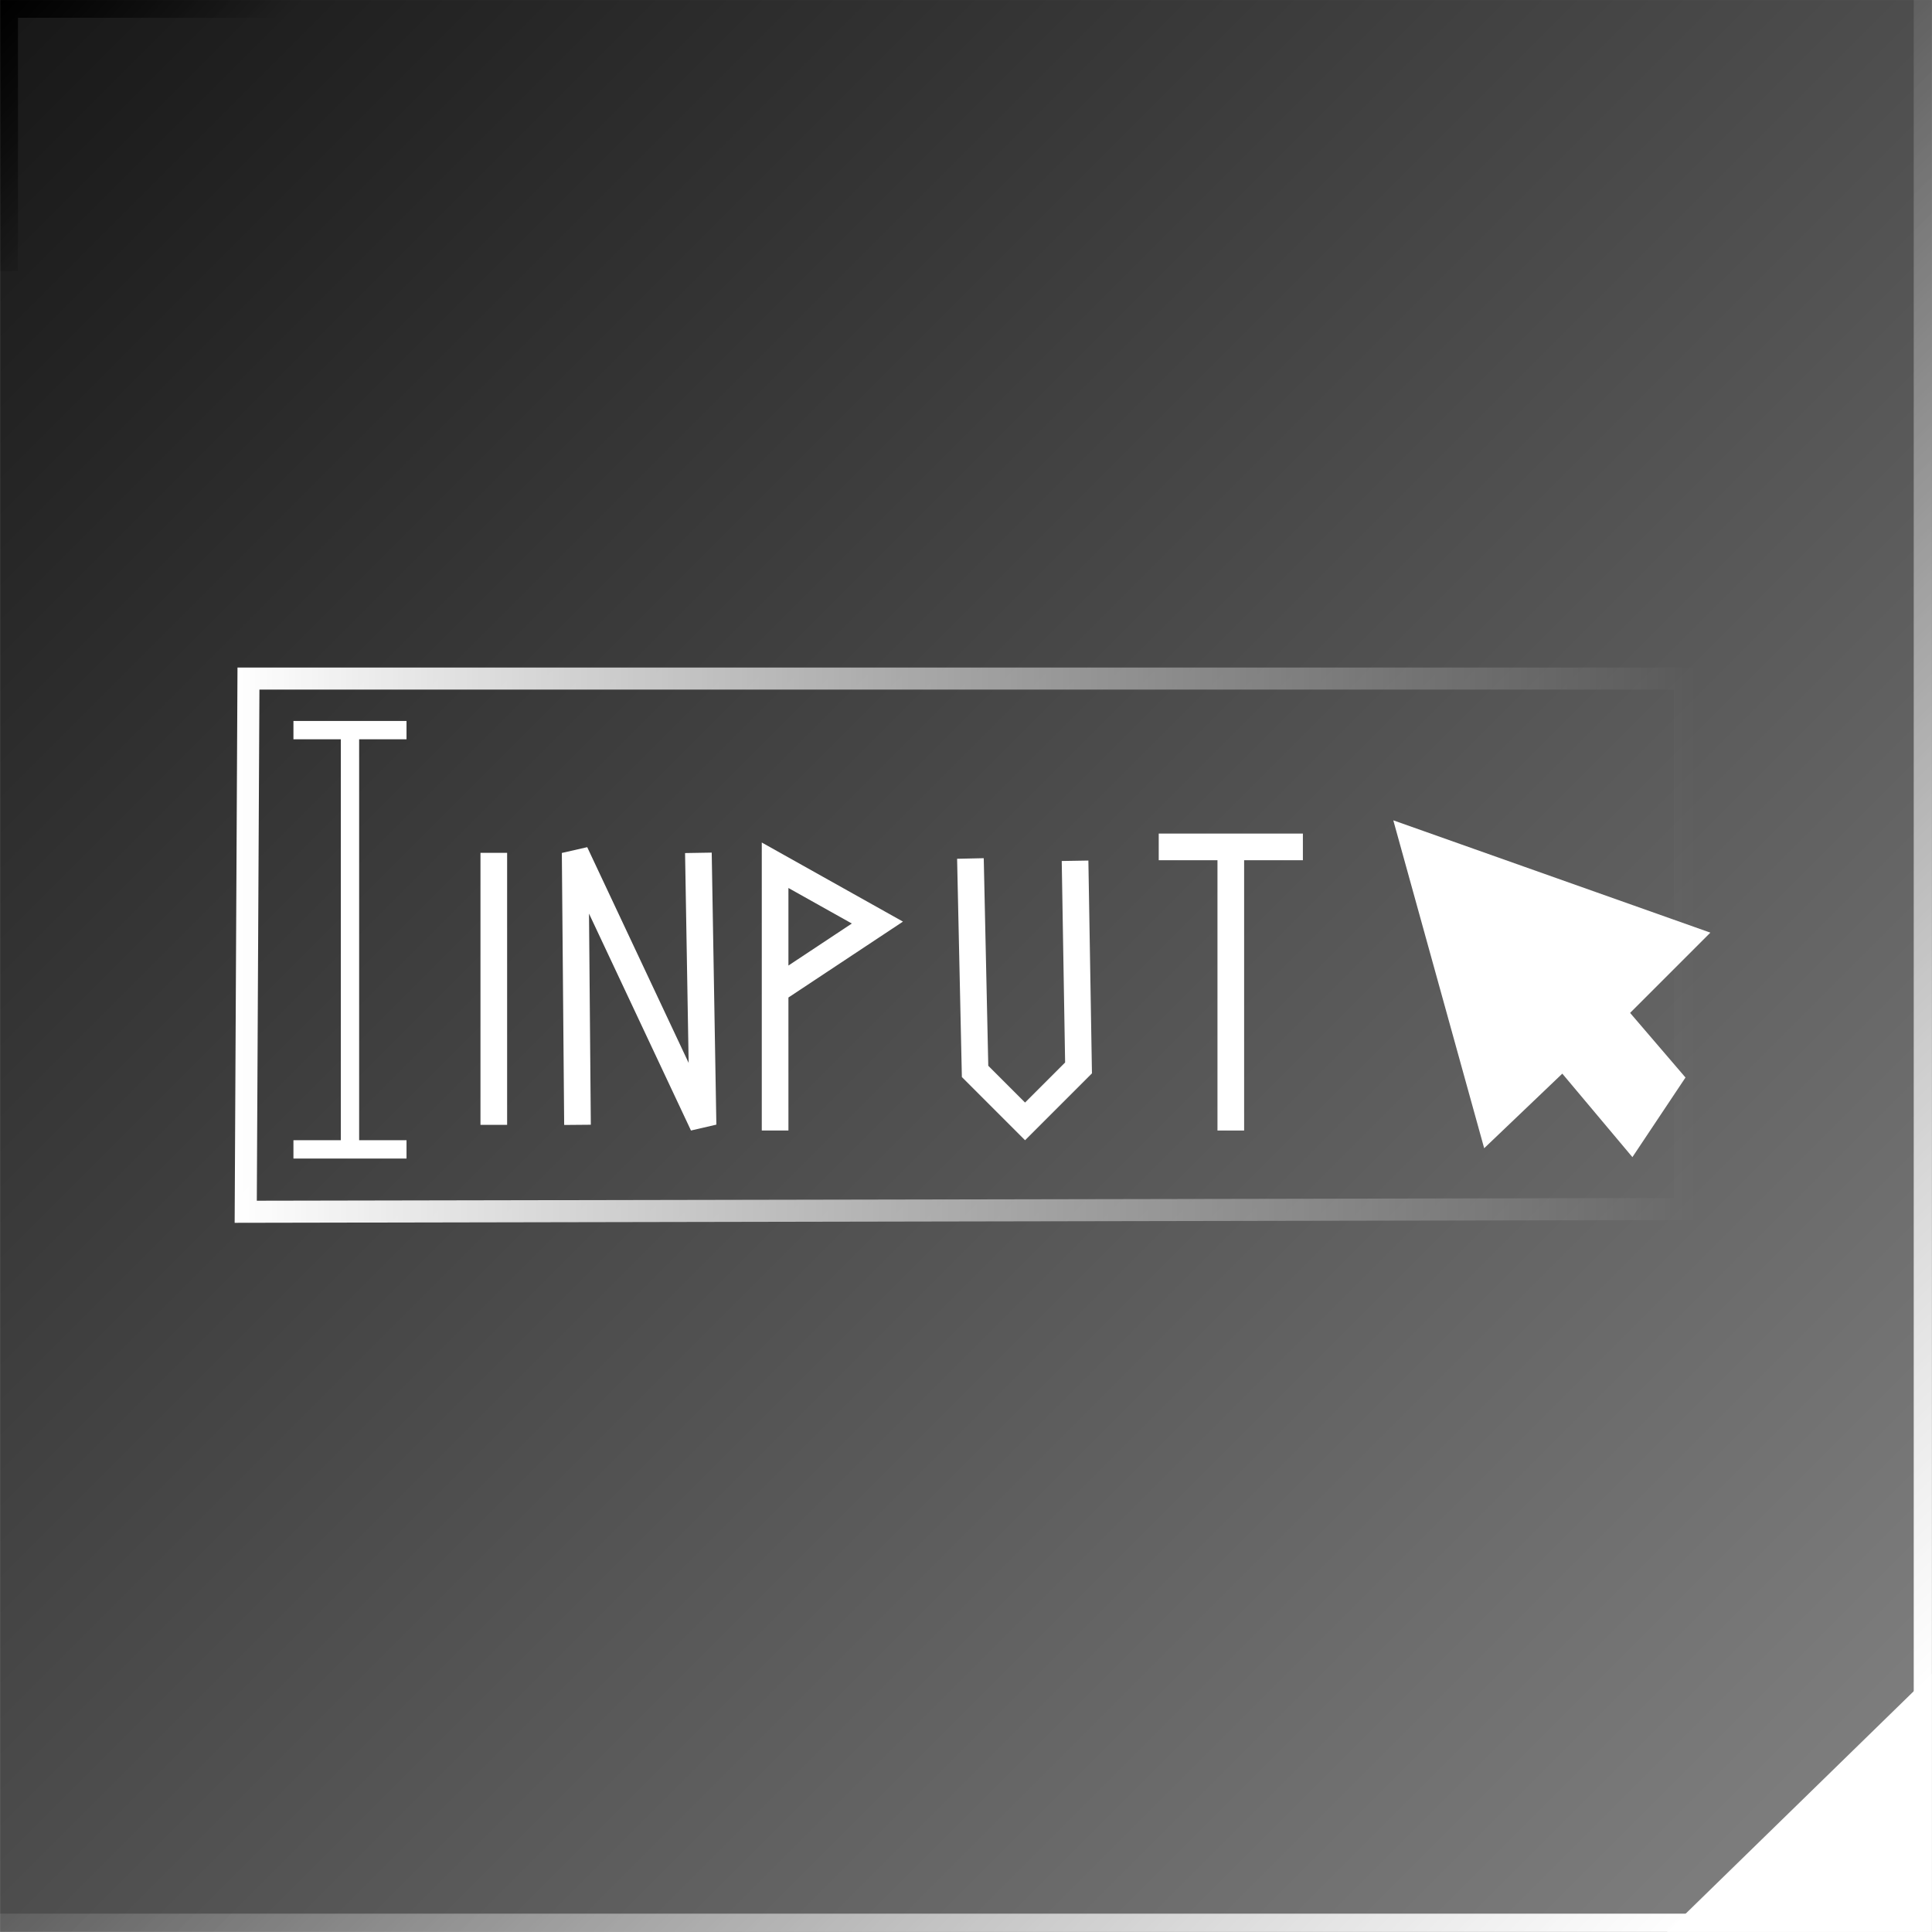
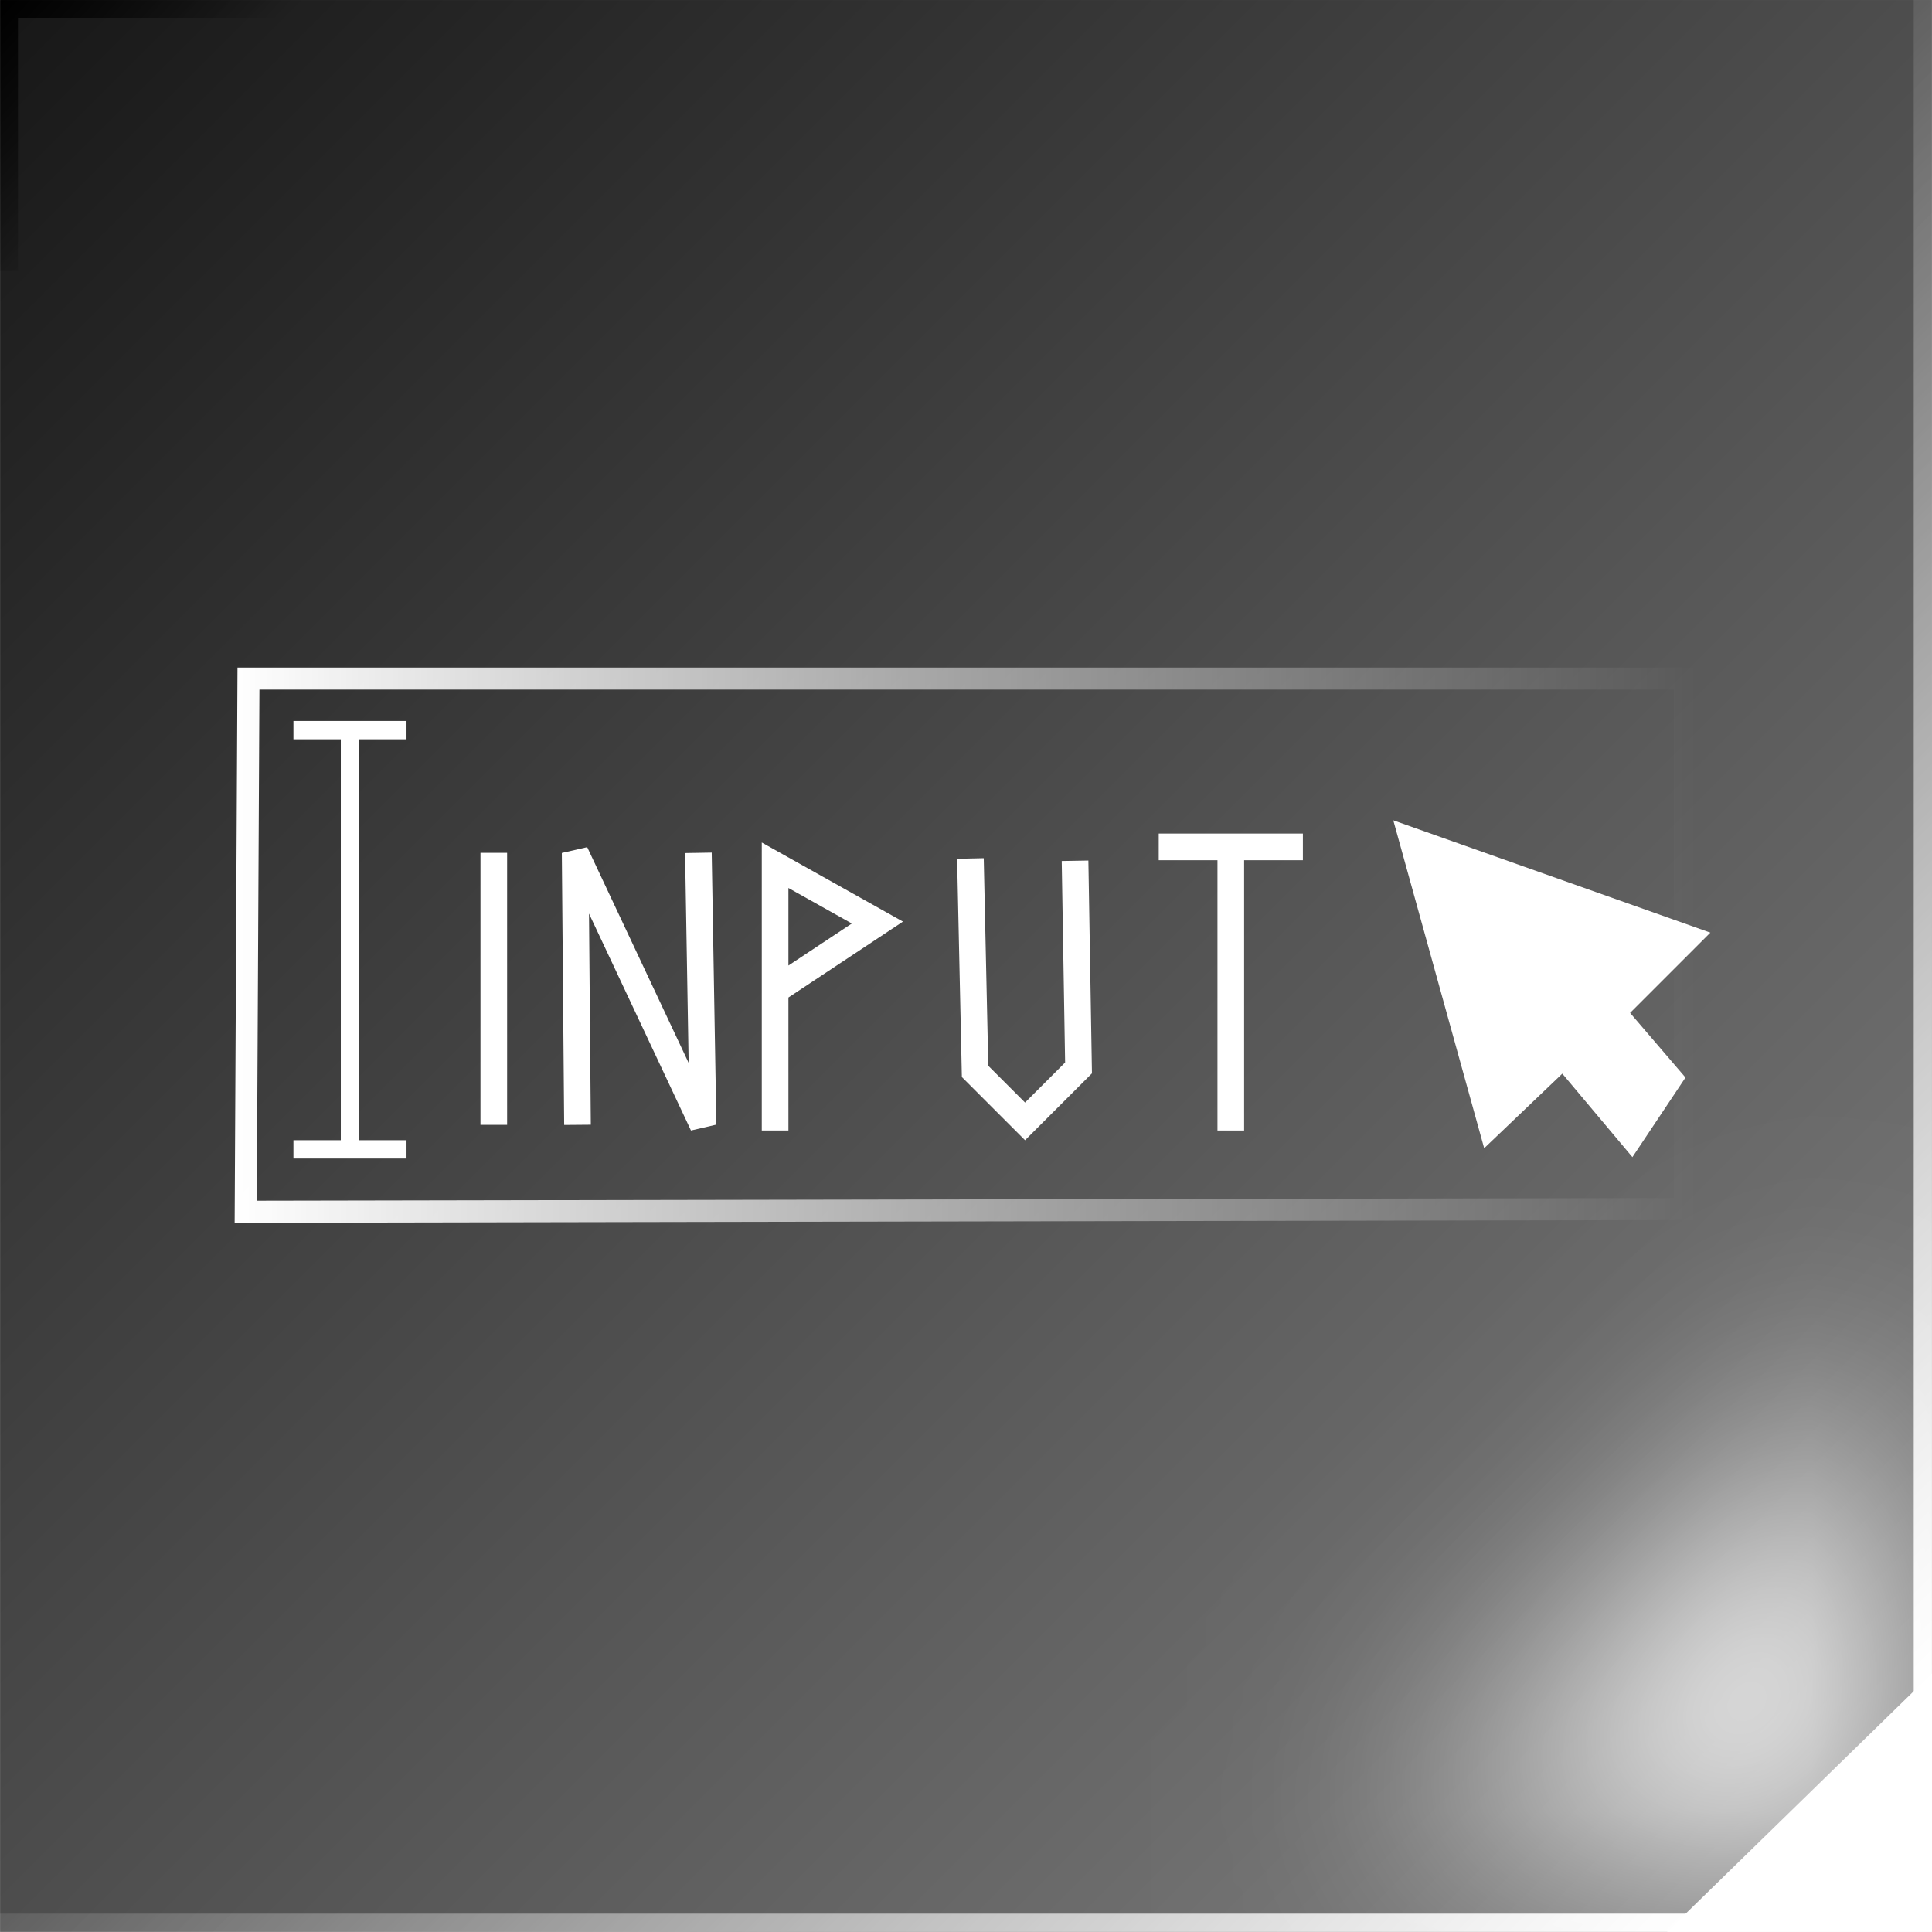
<svg xmlns="http://www.w3.org/2000/svg" xmlns:xlink="http://www.w3.org/1999/xlink" width="300.017" height="300.007" viewBox="0 0 79.379 79.377" version="1.1" id="svg5">
  <defs id="defs2">
    <linearGradient id="linearGradient34647">
      <stop style="stop-color:#000000;stop-opacity:1;" offset="0" id="stop34643" />
      <stop style="stop-color:#000000;stop-opacity:0;" offset="1" id="stop34645" />
    </linearGradient>
    <linearGradient id="linearGradient30506">
      <stop style="stop-color:#ffffff;stop-opacity:1;" offset="0" id="stop30502" />
      <stop style="stop-color:#ffffff;stop-opacity:0;" offset="1" id="stop30504" />
    </linearGradient>
    <linearGradient id="linearGradient5910">
      <stop style="stop-color:#ffffff;stop-opacity:0;" offset="0" id="stop5906" />
      <stop style="stop-color:#ffffff;stop-opacity:1;" offset="1" id="stop5908" />
    </linearGradient>
    <linearGradient id="linearGradient5873">
      <stop style="stop-color:#171717;stop-opacity:1;" offset="0" id="stop5869" />
      <stop style="stop-color:#848484;stop-opacity:1;" offset="1" id="stop5871" />
    </linearGradient>
-     <linearGradient id="linearGradient1636">
-       <stop style="stop-color:#464646;stop-opacity:1;" offset="0" id="stop1632" />
-       <stop style="stop-color:#6a6a6a;stop-opacity:1;" offset="1" id="stop1634" />
-     </linearGradient>
-     <linearGradient xlink:href="#linearGradient1636" id="linearGradient4391" gradientUnits="userSpaceOnUse" x1="0" y1="0" x2="79.375" y2="79.375" gradientTransform="translate(79.37279)" />
-     <linearGradient xlink:href="#linearGradient1636" id="linearGradient4399" gradientUnits="userSpaceOnUse" gradientTransform="translate(158.7456)" x1="0" y1="0" x2="79.375" y2="79.375" />
-     <linearGradient xlink:href="#linearGradient1636" id="linearGradient4407" gradientUnits="userSpaceOnUse" gradientTransform="translate(238.1184)" x1="0" y1="0" x2="79.375" y2="79.375" />
-     <linearGradient xlink:href="#linearGradient5910" id="linearGradient6646" gradientUnits="userSpaceOnUse" x1="35.209" y1="114.701" x2="74.207" y2="153.699" gradientTransform="translate(79.37102)" />
-     <linearGradient xlink:href="#linearGradient5873" id="linearGradient6648" gradientUnits="userSpaceOnUse" gradientTransform="translate(79.37102,79.375)" x1="0" y1="0" x2="79.375" y2="79.375" />
    <linearGradient xlink:href="#linearGradient5910" id="linearGradient6656" gradientUnits="userSpaceOnUse" gradientTransform="translate(158.742)" x1="35.209" y1="114.701" x2="74.207" y2="153.699" />
    <linearGradient xlink:href="#linearGradient5873" id="linearGradient6658" gradientUnits="userSpaceOnUse" gradientTransform="translate(158.742,79.375)" x1="0" y1="0" x2="79.375" y2="79.375" />
-     <linearGradient xlink:href="#linearGradient5910" id="linearGradient6666" gradientUnits="userSpaceOnUse" gradientTransform="translate(238.1184)" x1="35.209" y1="114.701" x2="74.207" y2="153.699" />
-     <linearGradient xlink:href="#linearGradient5873" id="linearGradient6668" gradientUnits="userSpaceOnUse" gradientTransform="translate(238.1184,79.375)" x1="0" y1="0" x2="79.375" y2="79.375" />
    <linearGradient xlink:href="#linearGradient30506" id="linearGradient30508" x1="168.381" y1="118.209" x2="228.417" y2="118.209" gradientUnits="userSpaceOnUse" />
    <linearGradient xlink:href="#linearGradient34647" id="linearGradient34657" gradientUnits="userSpaceOnUse" gradientTransform="translate(158.7221,0.001326)" x1="-0.002" y1="79.375" x2="6.598" y2="85.445" />
+     <filter style="color-interpolation-filters:sRGB" id="filter940" x="-0.746" y="-0.761" width="2.435" height="2.468">
+       <feGaussianBlur stdDeviation="2.595" id="feGaussianBlur942" />
+     </filter>
  </defs>
  <g id="layer1" transform="translate(-158.7398,-79.37456)">
-     <path style="fill:url(#linearGradient4391);fill-opacity:1;stroke:none;stroke-width:0.153;stroke-linecap:round" d="M 79.373,0 H 158.748 V 79.375 H 79.373 Z" id="path4385" />
-     <path style="fill:#444444;fill-opacity:1;stroke:#444444;stroke-width:0.753;stroke-linecap:butt;stroke-dasharray:none;stroke-opacity:1" d="m 158.374,69.647 -9.588,9.352 h 9.588 z" id="path4389" />
-     <path style="fill:url(#linearGradient4399);fill-opacity:1;stroke:none;stroke-width:0.153;stroke-linecap:round" d="m 158.746,0 h 79.375 v 79.375 h -79.375 z" id="path4393" />
-     <path style="fill:#444444;fill-opacity:1;stroke:#444444;stroke-width:0.753;stroke-linecap:butt;stroke-dasharray:none;stroke-opacity:1" d="m 237.746,69.647 -9.588,9.352 h 9.588 z" id="path4397" />
-     <path style="fill:url(#linearGradient4407);fill-opacity:1;stroke:none;stroke-width:0.153;stroke-linecap:round" d="m 238.118,0 h 79.375 v 79.375 h -79.375 z" id="path4401" />
-     <path style="fill:url(#linearGradient6648);fill-opacity:1;stroke:none;stroke-width:0.153;stroke-linecap:round" d="M 79.371,79.375 H 158.746 V 158.75 H 79.371 Z" id="path6640" />
-     <path style="fill:none;fill-opacity:1;stroke:url(#linearGradient6646);stroke-width:0.749;stroke-linecap:butt;stroke-dasharray:none;stroke-opacity:1" d="M 79.369,158.375 H 158.372 V 79.375" id="path6642" />
-     <path style="fill:#ffffff;fill-opacity:1;stroke:#ffffff;stroke-width:0.753;stroke-linecap:butt;stroke-dasharray:none;stroke-opacity:1" d="m 158.372,149.022 -9.588,9.352 h 9.588 z" id="path6644" />
    <path style="fill:url(#linearGradient6658);fill-opacity:1;stroke:none;stroke-width:0.153;stroke-linecap:round" d="m 158.742,79.375 h 79.375 v 79.375 h -79.375 z" id="path6650" />
    <path style="fill:none;fill-opacity:1;stroke:url(#linearGradient6656);stroke-width:0.749;stroke-linecap:butt;stroke-dasharray:none;stroke-opacity:1" d="m 158.74,158.375 h 79.003 V 79.375" id="path6652" />
    <path style="fill:#ffffff;fill-opacity:1;stroke:#ffffff;stroke-width:0.753;stroke-linecap:butt;stroke-dasharray:none;stroke-opacity:1" d="m 237.743,149.022 -9.588,9.352 h 9.588 z" id="path6654" />
-     <path style="fill:url(#linearGradient6668);fill-opacity:1;stroke:none;stroke-width:0.153;stroke-linecap:round" d="m 238.118,79.375 h 79.375 v 79.375 h -79.375 z" id="path6660" />
-     <path style="fill:none;fill-opacity:1;stroke:url(#linearGradient6666);stroke-width:0.749;stroke-linecap:butt;stroke-dasharray:none;stroke-opacity:1" d="m 238.116,158.375 h 79.003 V 79.375" id="path6662" />
    <path style="fill:none;fill-opacity:1;stroke:url(#linearGradient30508);stroke-width:0.906;stroke-linecap:butt;stroke-dasharray:none;stroke-opacity:1" d="m 168.948,107.254 h 59.016 v 21.796 l -59.128,0.112 z" id="path30482" />
    <path style="fill:#ffffff;fill-opacity:1;stroke:#ffffff;stroke-width:0.753;stroke-linecap:butt;stroke-dasharray:none;stroke-opacity:1" d="m 170.796,109.373 h 4.646" id="path30484" />
    <path style="fill:#ffffff;fill-opacity:1;stroke:#ffffff;stroke-width:0.753;stroke-linecap:butt;stroke-dasharray:none;stroke-opacity:1" d="m 173.119,109.373 v 17.226" id="path30486" />
    <path style="fill:#ffffff;fill-opacity:1;stroke:#ffffff;stroke-width:0.753;stroke-linecap:butt;stroke-dasharray:none;stroke-opacity:1" d="m 170.796,126.599 h 4.646" id="path30488" />
    <path style="fill:#ffffff;fill-opacity:1;stroke:#ffffff;stroke-width:1.095;stroke-linecap:butt;stroke-dasharray:none;stroke-opacity:1" d="m 179.028,114.415 v 11.176" id="path30490" />
    <path style="fill:none;fill-opacity:1;stroke:#ffffff;stroke-width:1.095;stroke-linecap:butt;stroke-dasharray:none;stroke-opacity:1" d="m 182.467,125.591 -0.096,-11.176 5.254,11.176 -0.191,-11.176" id="path30492" />
    <path style="fill:none;fill-opacity:1;stroke:#ffffff;stroke-width:1.095;stroke-linecap:butt;stroke-dasharray:none;stroke-opacity:1" d="m 190.586,125.824 v -10.899 l 4.203,2.355 -4.108,2.722" id="path30494" />
    <path style="fill:none;fill-opacity:1;stroke:#ffffff;stroke-width:1.095;stroke-linecap:butt;stroke-dasharray:none;stroke-opacity:1" d="m 198.611,114.647 0.191,8.748 2.054,2.054 2.197,-2.197 -0.143,-8.511" id="path30496" />
    <path style="fill:none;fill-opacity:1;stroke:#ffffff;stroke-width:1.095;stroke-linecap:butt;stroke-dasharray:none;stroke-opacity:1" d="m 206.348,114.171 h 5.923" id="path30498" />
    <path style="fill:none;fill-opacity:1;stroke:#ffffff;stroke-width:1.095;stroke-linecap:butt;stroke-dasharray:none;stroke-opacity:1" d="m 209.309,114.171 v 11.653" id="path30500" />
    <path style="fill:#ffffff;fill-opacity:1;stroke:#ffffff;stroke-width:1.501;stroke-linecap:butt;stroke-dasharray:none;stroke-opacity:1" d="m 217.094,114.268 3.014,10.875 2.882,-2.751 2.751,3.276 1.31,-1.965 -2.358,-2.751 2.948,-2.948 z" id="path30512" />
    <path style="fill:none;fill-opacity:1;stroke:url(#linearGradient34657);stroke-width:0.728;stroke-linecap:butt;stroke-dasharray:none;stroke-opacity:1" d="M 159.114,90.51 V 79.741 h 11.595" id="path34655" />
+     <path style="mix-blend-mode:normal;fill:#ffffff;fill-opacity:1;stroke:#ffffff;stroke-width:0.753;stroke-linecap:butt;stroke-dasharray:none;stroke-opacity:1;filter:url(#filter940)" d="m 233.472,143.711 -9.588,9.352 h 9.588 z" id="path384" transform="matrix(2.026646,0,0,2.026646,-235.6633,-155.0979)" />
  </g>
</svg>
